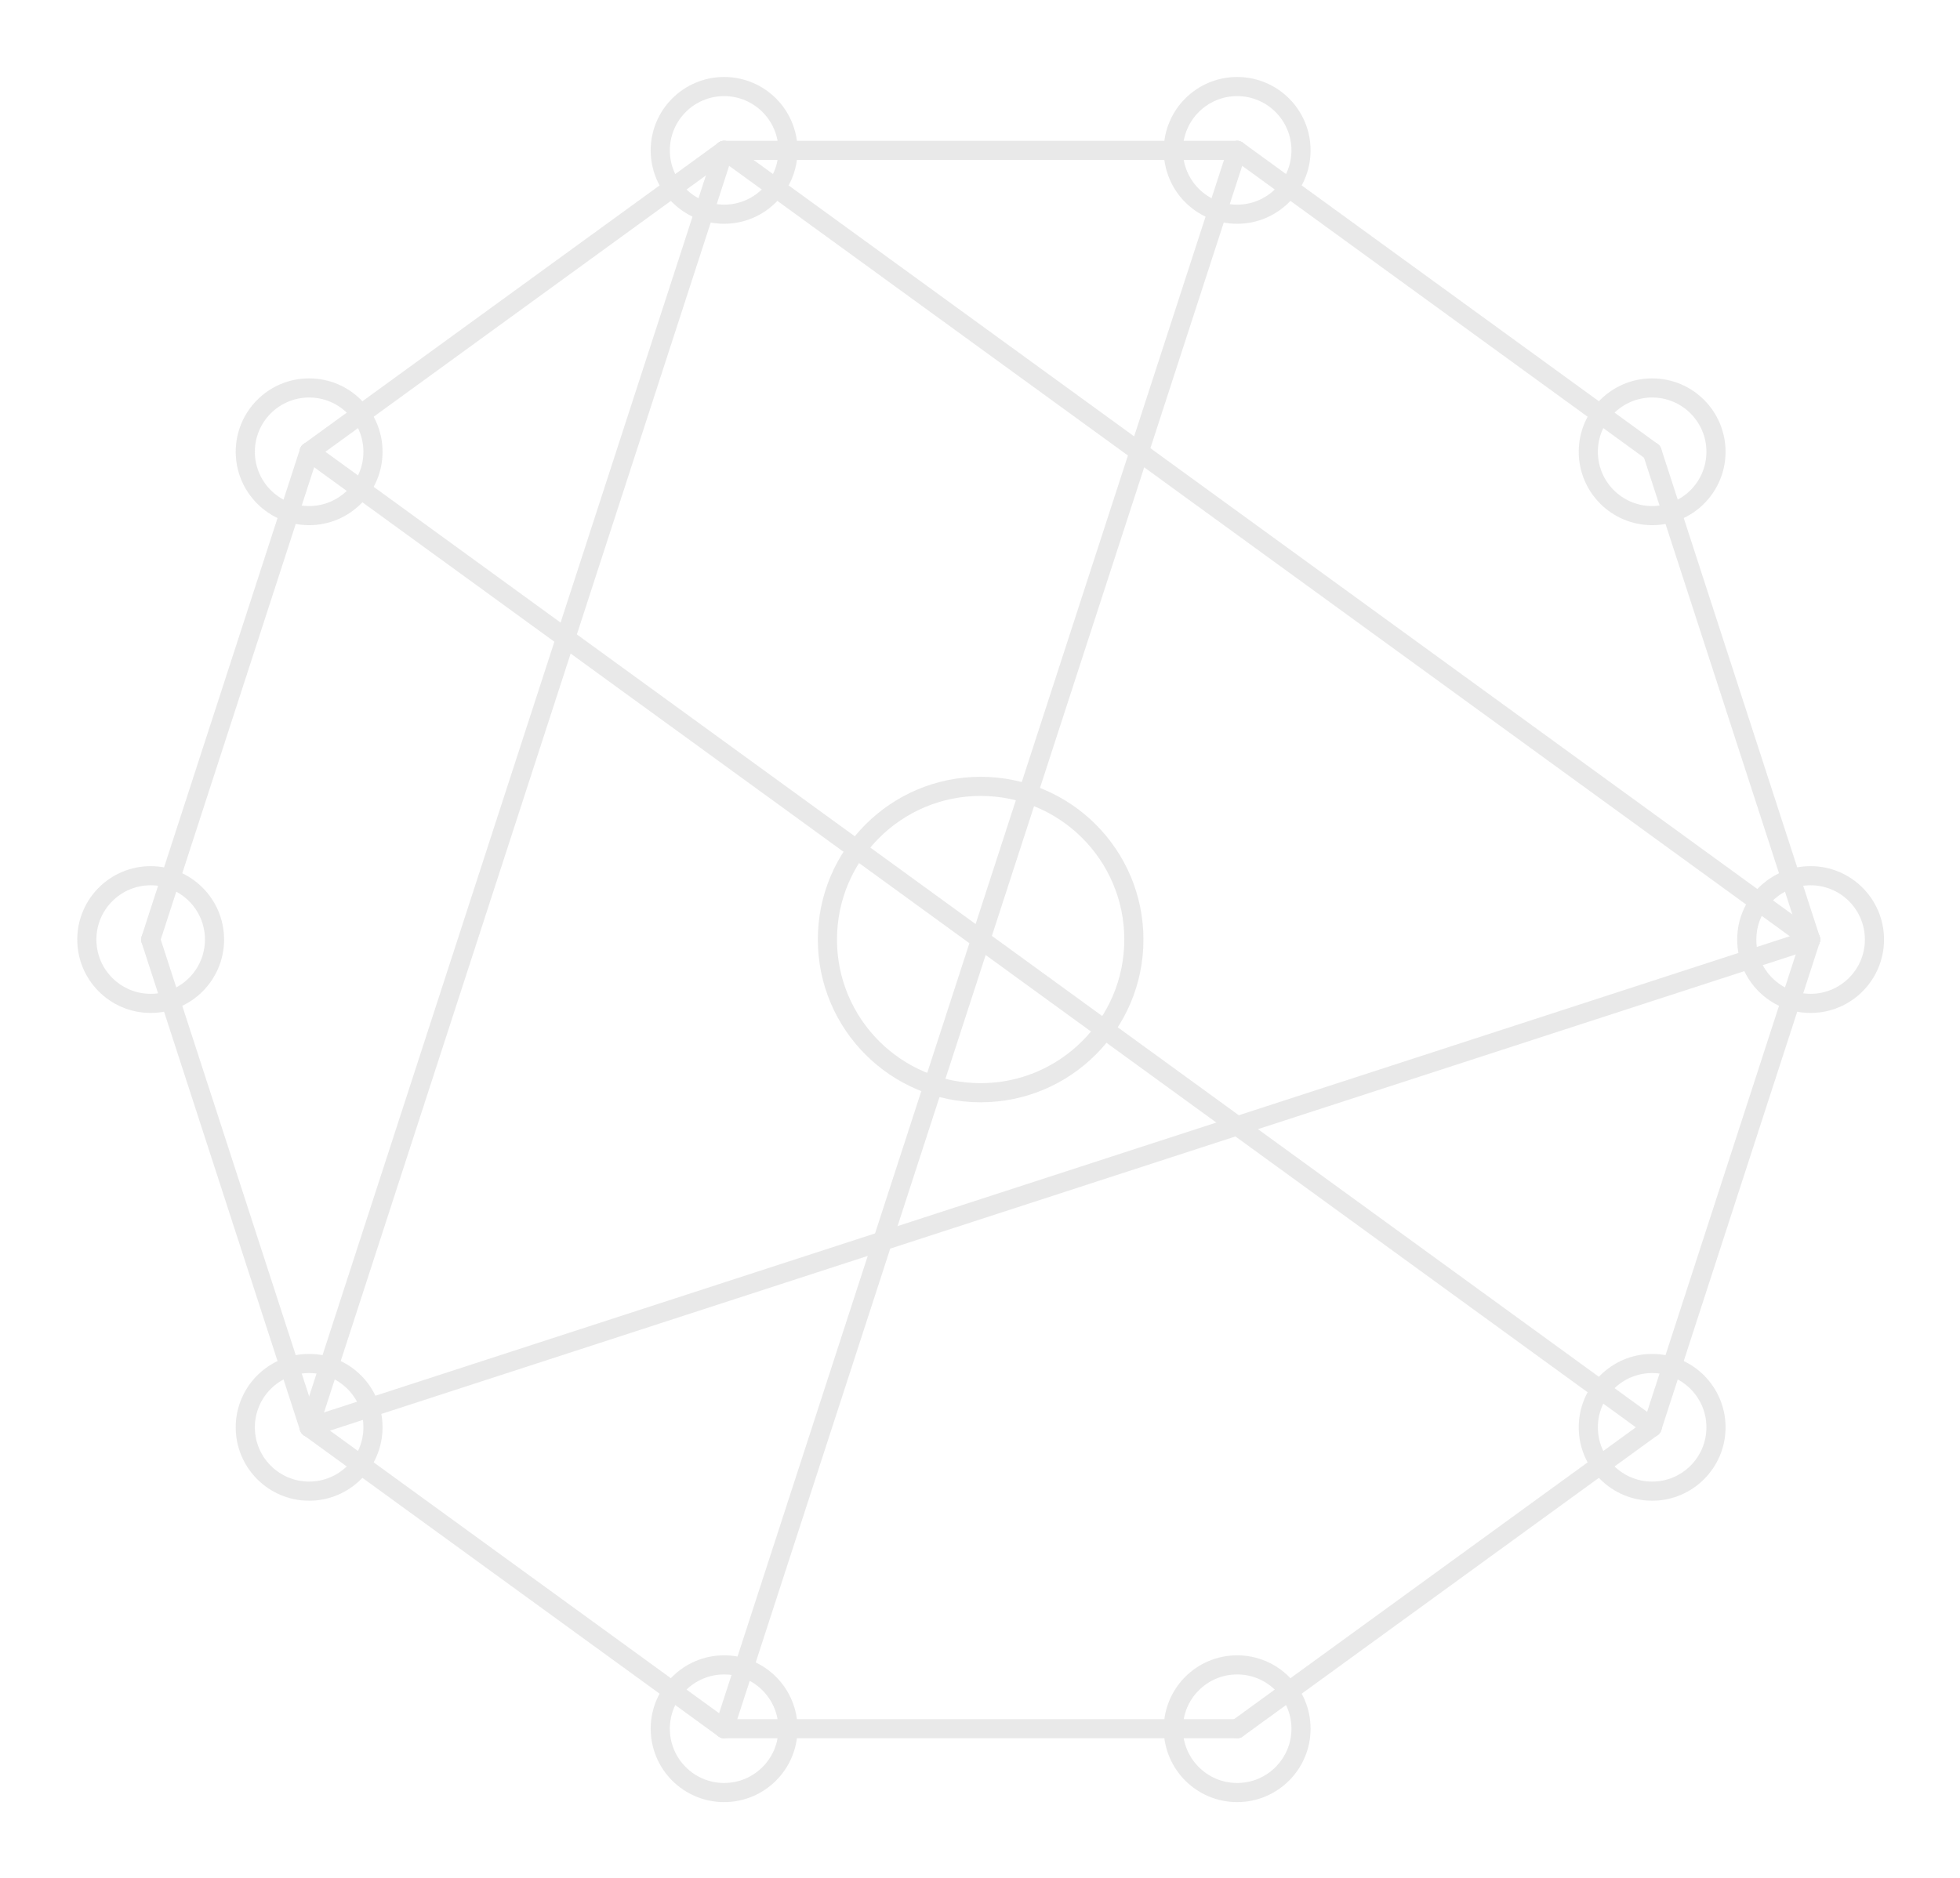
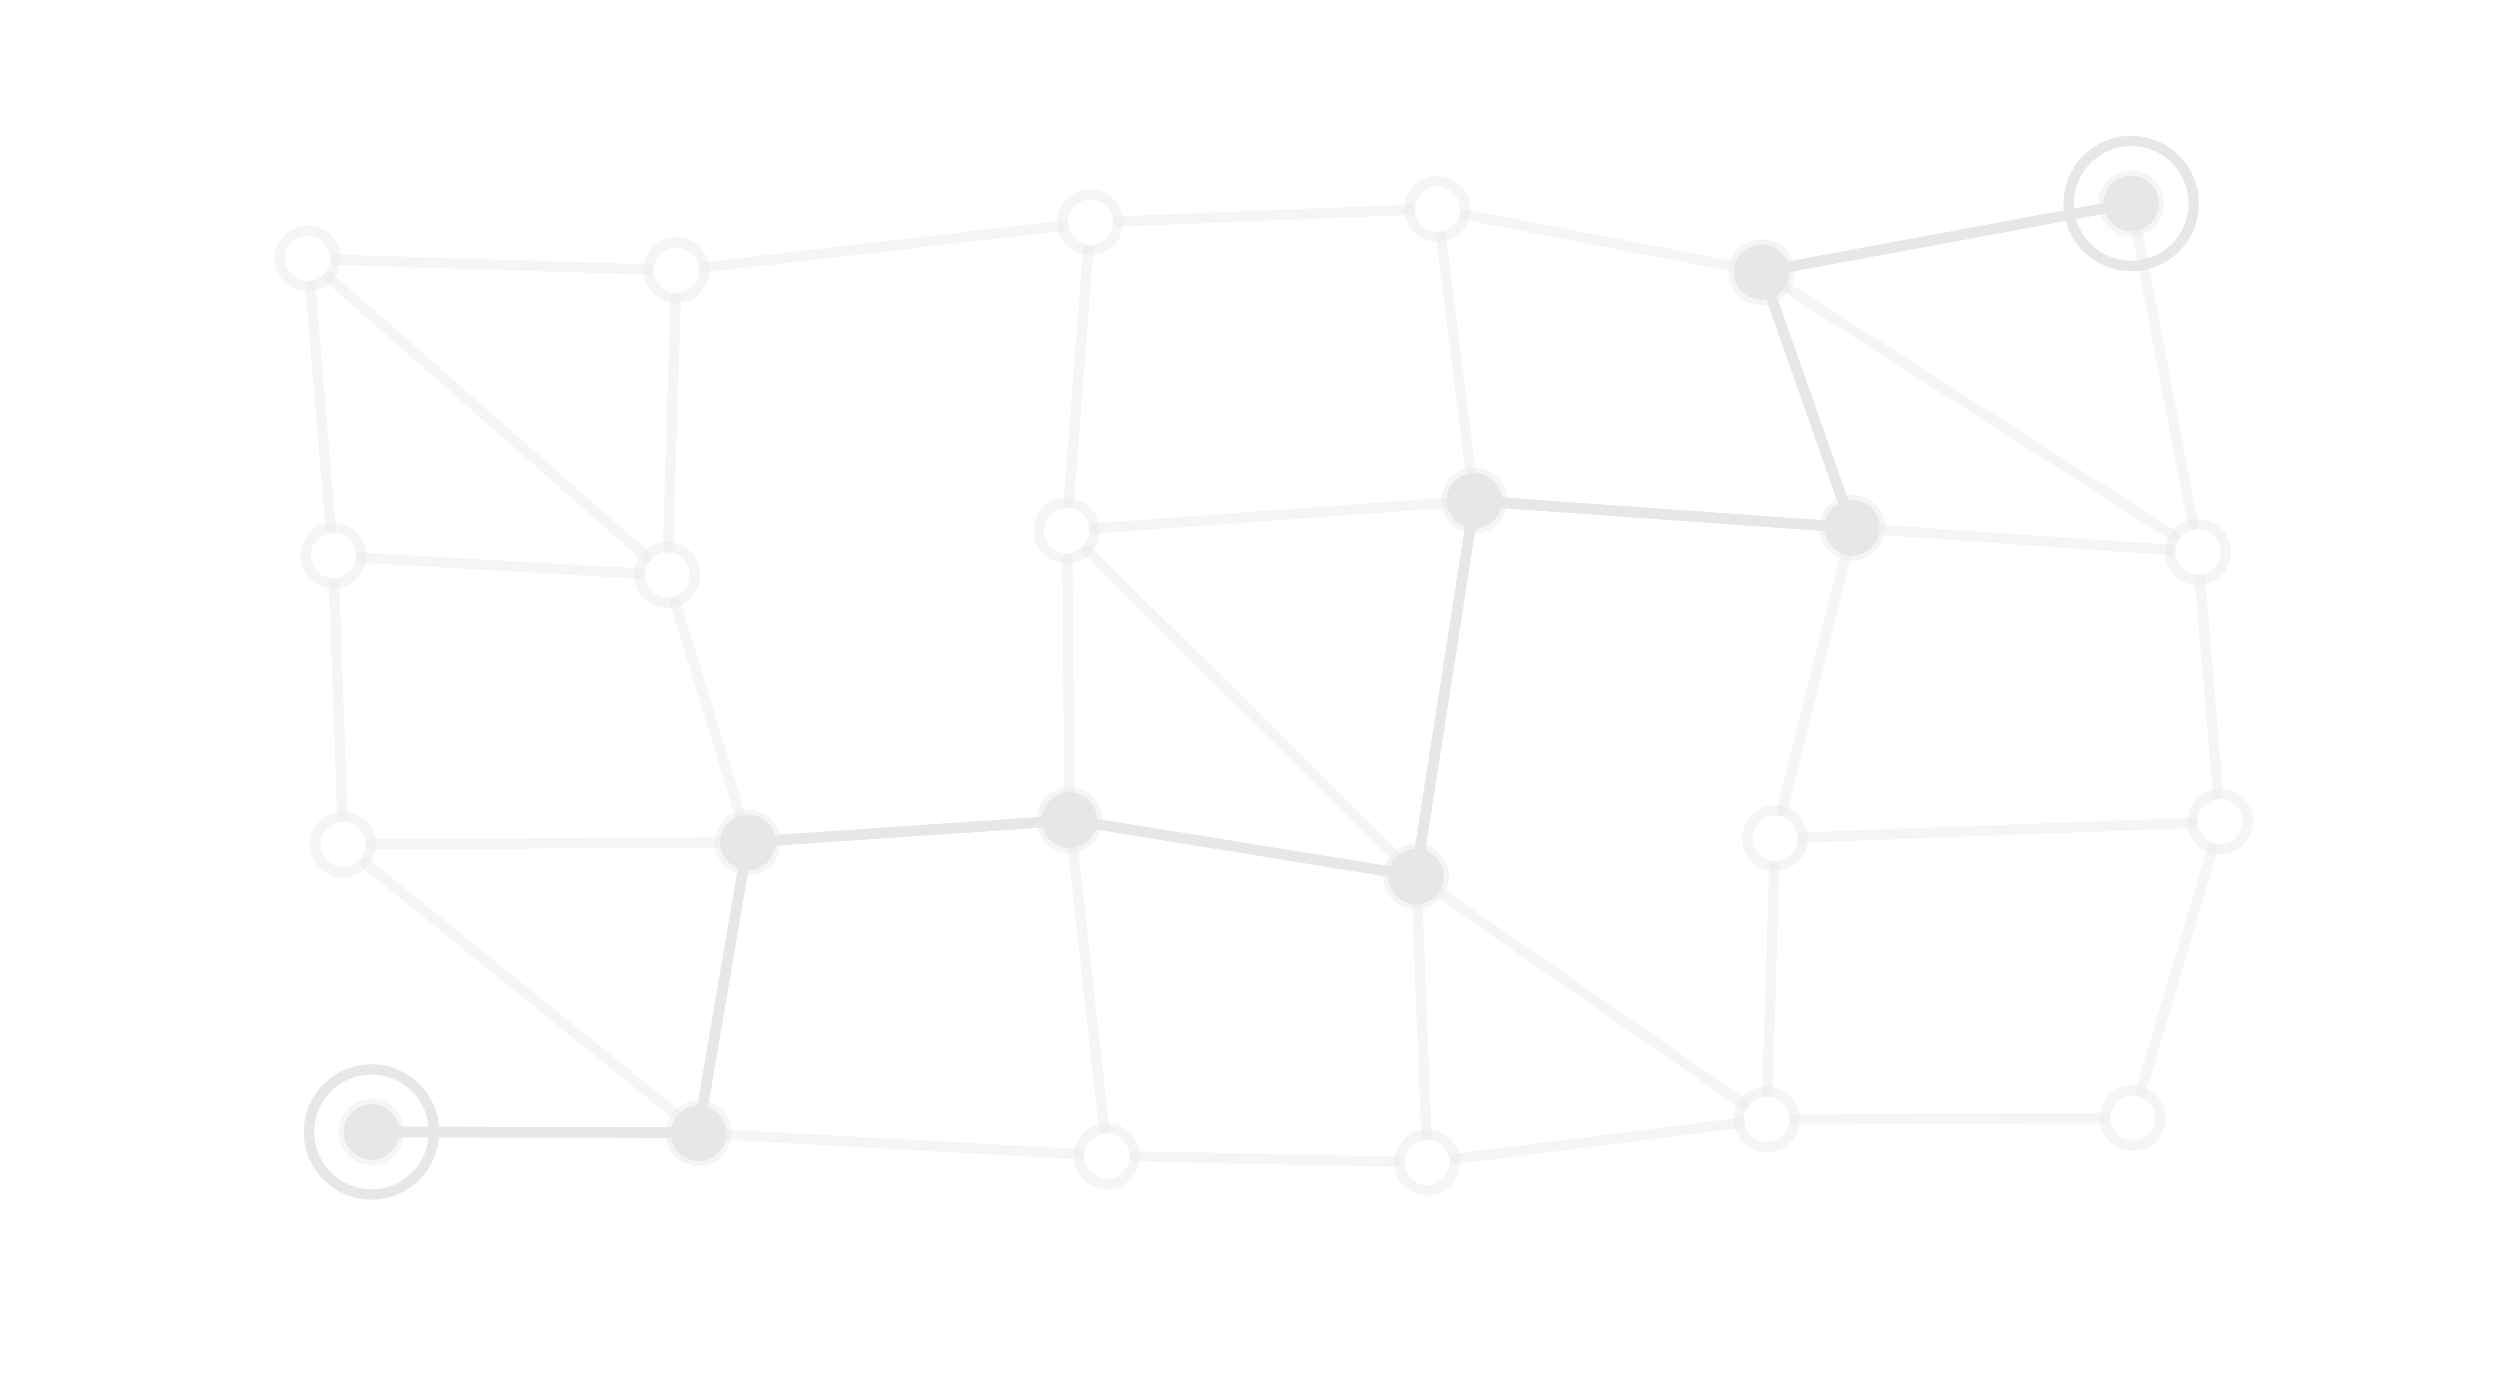
- <svg xmlns="http://www.w3.org/2000/svg" viewBox="103.2 26.4 153.5 147.1" fill="none">
-   <g stroke="#e4e4e4" stroke-width="1.5" stroke-linecap="round" stroke-linejoin="round" opacity=".8">
-     <path d="M245.00 100.00L232.59 138.21" />
-     <path d="M232.59 138.21L200.09 161.82" />
-     <path d="M200.09 161.82L159.91 161.82" />
-     <path d="M159.91 161.82L127.41 138.21" />
-     <path d="M127.41 138.21L115.00 100.00" />
-     <path d="M115.00 100.00L127.41 61.79" />
-     <path d="M127.41 61.79L159.91 38.18" />
-     <path d="M159.91 38.18L200.09 38.18" />
-     <path d="M200.09 38.18L232.59 61.79" />
-     <path d="M232.59 61.79L245.00 100.00" />
-     <path d="M245.00 100.00L127.41 138.21" />
-     <path d="M127.41 138.21L159.91 38.18" />
-     <path d="M159.91 38.18L245.00 100.00" />
-     <circle cx="245.00" cy="100.00" r="5.00" />
-     <circle cx="232.59" cy="138.21" r="5.00" />
-     <circle cx="200.09" cy="161.82" r="5.00" />
-     <circle cx="159.91" cy="161.82" r="5.00" />
-     <circle cx="127.41" cy="138.21" r="5.00" />
-     <circle cx="115.00" cy="100.00" r="5.00" />
-     <circle cx="127.41" cy="61.79" r="5.00" />
-     <circle cx="159.91" cy="38.18" r="5.00" />
-     <circle cx="200.09" cy="38.18" r="5.00" />
-     <circle cx="232.59" cy="61.79" r="5.00" />
-     <circle cx="180.00" cy="100.00" r="12.00" />
-     <path d="M180.00 100.00L232.59 138.21" />
-     <path d="M180.00 100.00L159.91 161.82" />
-     <path d="M180.00 100.00L127.41 61.79" />
-     <path d="M180.00 100.00L200.09 38.18" />
+ <svg xmlns="http://www.w3.org/2000/svg" viewBox="0 0 360 200" fill="none">
+   <style>path,rect,circle,ellipse{fill:none;stroke:#e4e4e4;stroke-width:1.5;stroke-linecap:round;stroke-linejoin:round}.f{fill:#e4e4e4;stroke:none}.t{fill:#e4e4e4;stroke:none}.m{opacity:.4}.g{opacity:.14}.d{stroke-dasharray:3 5}</style>
+   <g opacity=".9">
+     <path class="m" d="M48.3 37.4L93.4 38.8" />
+     <path class="m" d="M44.7 41.2L47.6 76" />
+     <path class="m" d="M47.3 39.9L93.1 80.2" />
+     <path class="m" d="M101.4 38.5L153.1 32.5" />
+     <path class="m" d="M97.3 42.9L96.2 78.8" />
+     <path class="m" d="M161 31.9L203 30.2" />
+     <path class="m" d="M156.7 36L153.9 72.4" />
+     <path class="m" d="M210.9 30.9L249.8 38.4" />
+     <path class="m" d="M207.5 34.1L211.8 68.1" />
+     <path class="m" d="M257.7 38.4L303 30" />
+     <path class="m" d="M255.1 42.9L265.4 72.2" />
+     <path class="m" d="M257.1 41.3L313.2 77.3" />
+     <path class="m" d="M307.7 33.2L315.8 75.6" />
+     <path class="m" d="M52 80.3L92.1 82.6" />
+     <path class="m" d="M48.1 84L49.3 117.6" />
+     <path class="m" d="M97.2 86.7L106.6 117.4" />
+     <path class="m" d="M157.6 76.1L208.3 72.4" />
+     <path class="m" d="M153.7 80.4L154 114.1" />
+     <path class="m" d="M156.5 79.2L201.1 123.4" />
+     <path class="m" d="M216.3 72.4L262.7 75.7" />
+     <path class="m" d="M211.7 76.1L204.5 122.2" />
+     <path class="m" d="M270.7 76.3L312.5 79.2" />
+     <path class="m" d="M265.8 79.9L256.6 116.8" />
+     <path class="m" d="M316.8 83.5L319.4 114.4" />
+     <path class="m" d="M53.4 121.6L103.7 121.3" />
+     <path class="m" d="M52.5 124.2L97.5 160.6" />
+     <path class="m" d="M111.7 121L150 118.4" />
+     <path class="m" d="M154.5 122.1L159 162.5" />
+     <path class="m" d="M204.1 130.2L205.4 163.4" />
+     <path class="m" d="M207.2 128.5L251.1 159" />
+     <path class="m" d="M259.6 120.6L315.7 118.5" />
+     <path class="m" d="M255.5 124.7L254.5 157.2" />
+     <path class="m" d="M318.6 122.2L308.3 157.1" />
+     <path class="m" d="M57.5 163L96.6 163.1" />
+     <path class="m" d="M104.6 163.4L155.4 166.2" />
+     <path class="m" d="M163.4 166.5L201.5 167.3" />
+     <path class="m" d="M209.5 166.9L250.5 161.7" />
+     <path class="m" d="M258.4 161.2L303.1 161" />
+     <path d="M57.5 163L96.6 163.1" />
+     <path d="M57.5 163L96.6 163.1" />
+     <path d="M101.2 159.2L107 125.2" />
+     <path d="M101.2 159.2L107 125.2" />
+     <path d="M111.7 121L150 118.4" />
+     <path d="M111.7 121L150 118.4" />
+     <path d="M158 118.7L200 125.5" />
+     <path d="M158 118.7L200 125.5" />
+     <path d="M204.5 122.2L211.7 76.1" />
+     <path d="M204.5 122.2L211.7 76.1" />
+     <path d="M216.3 72.4L262.7 75.7" />
+     <path d="M216.3 72.4L262.7 75.7" />
+     <path d="M265.4 72.2L255.1 42.9" />
+     <path d="M265.4 72.2L255.1 42.9" />
+     <path d="M257.7 38.4L303 30" />
+     <path d="M257.7 38.4L303 30" />
+     <circle class="m" cx="44.3" cy="37.2" r="4" />
+     <circle class="m" cx="97.4" cy="38.9" r="4" />
+     <circle class="m" cx="157" cy="32" r="4" />
+     <circle class="m" cx="207" cy="30.1" r="4" />
+     <circle class="m" cx="253.7" cy="39.2" r="4" />
+     <circle class="m" cx="306.9" cy="29.3" r="4" />
+     <circle class="m" cx="48" cy="80" r="4" />
+     <circle class="m" cx="96.1" cy="82.8" r="4" />
+     <circle class="m" cx="153.6" cy="76.4" r="4" />
+     <circle class="m" cx="212.3" cy="72.1" r="4" />
+     <circle class="m" cx="266.7" cy="76" r="4" />
+     <circle class="m" cx="316.5" cy="79.5" r="4" />
+     <circle class="m" cx="49.4" cy="121.6" r="4" />
+     <circle class="m" cx="107.7" cy="121.3" r="4" />
+     <circle class="m" cx="154" cy="118.1" r="4" />
+     <circle class="m" cx="203.9" cy="126.2" r="4" />
+     <circle class="m" cx="255.6" cy="120.7" r="4" />
+     <circle class="m" cx="319.7" cy="118.3" r="4" />
+     <circle class="m" cx="53.5" cy="163" r="4" />
+     <circle class="m" cx="100.6" cy="163.2" r="4" />
+     <circle class="m" cx="159.4" cy="166.5" r="4" />
+     <circle class="m" cx="205.5" cy="167.4" r="4" />
+     <circle class="m" cx="254.4" cy="161.2" r="4" />
+     <circle class="m" cx="307.1" cy="161" r="4" />
+     <circle class="f" cx="53.5" cy="163" r="4" />
+     <circle class="f" cx="100.6" cy="163.2" r="4" />
+     <circle class="f" cx="107.7" cy="121.3" r="4" />
+     <circle class="f" cx="154" cy="118.1" r="4" />
+     <circle class="f" cx="203.9" cy="126.2" r="4" />
+     <circle class="f" cx="212.3" cy="72.1" r="4" />
+     <circle class="f" cx="266.7" cy="76" r="4" />
+     <circle class="f" cx="253.7" cy="39.2" r="4" />
+     <circle class="f" cx="306.9" cy="29.3" r="4" />
+     <circle cx="53.5" cy="163" r="9" />
+     <circle cx="306.9" cy="29.3" r="9" />
  </g>
</svg>
